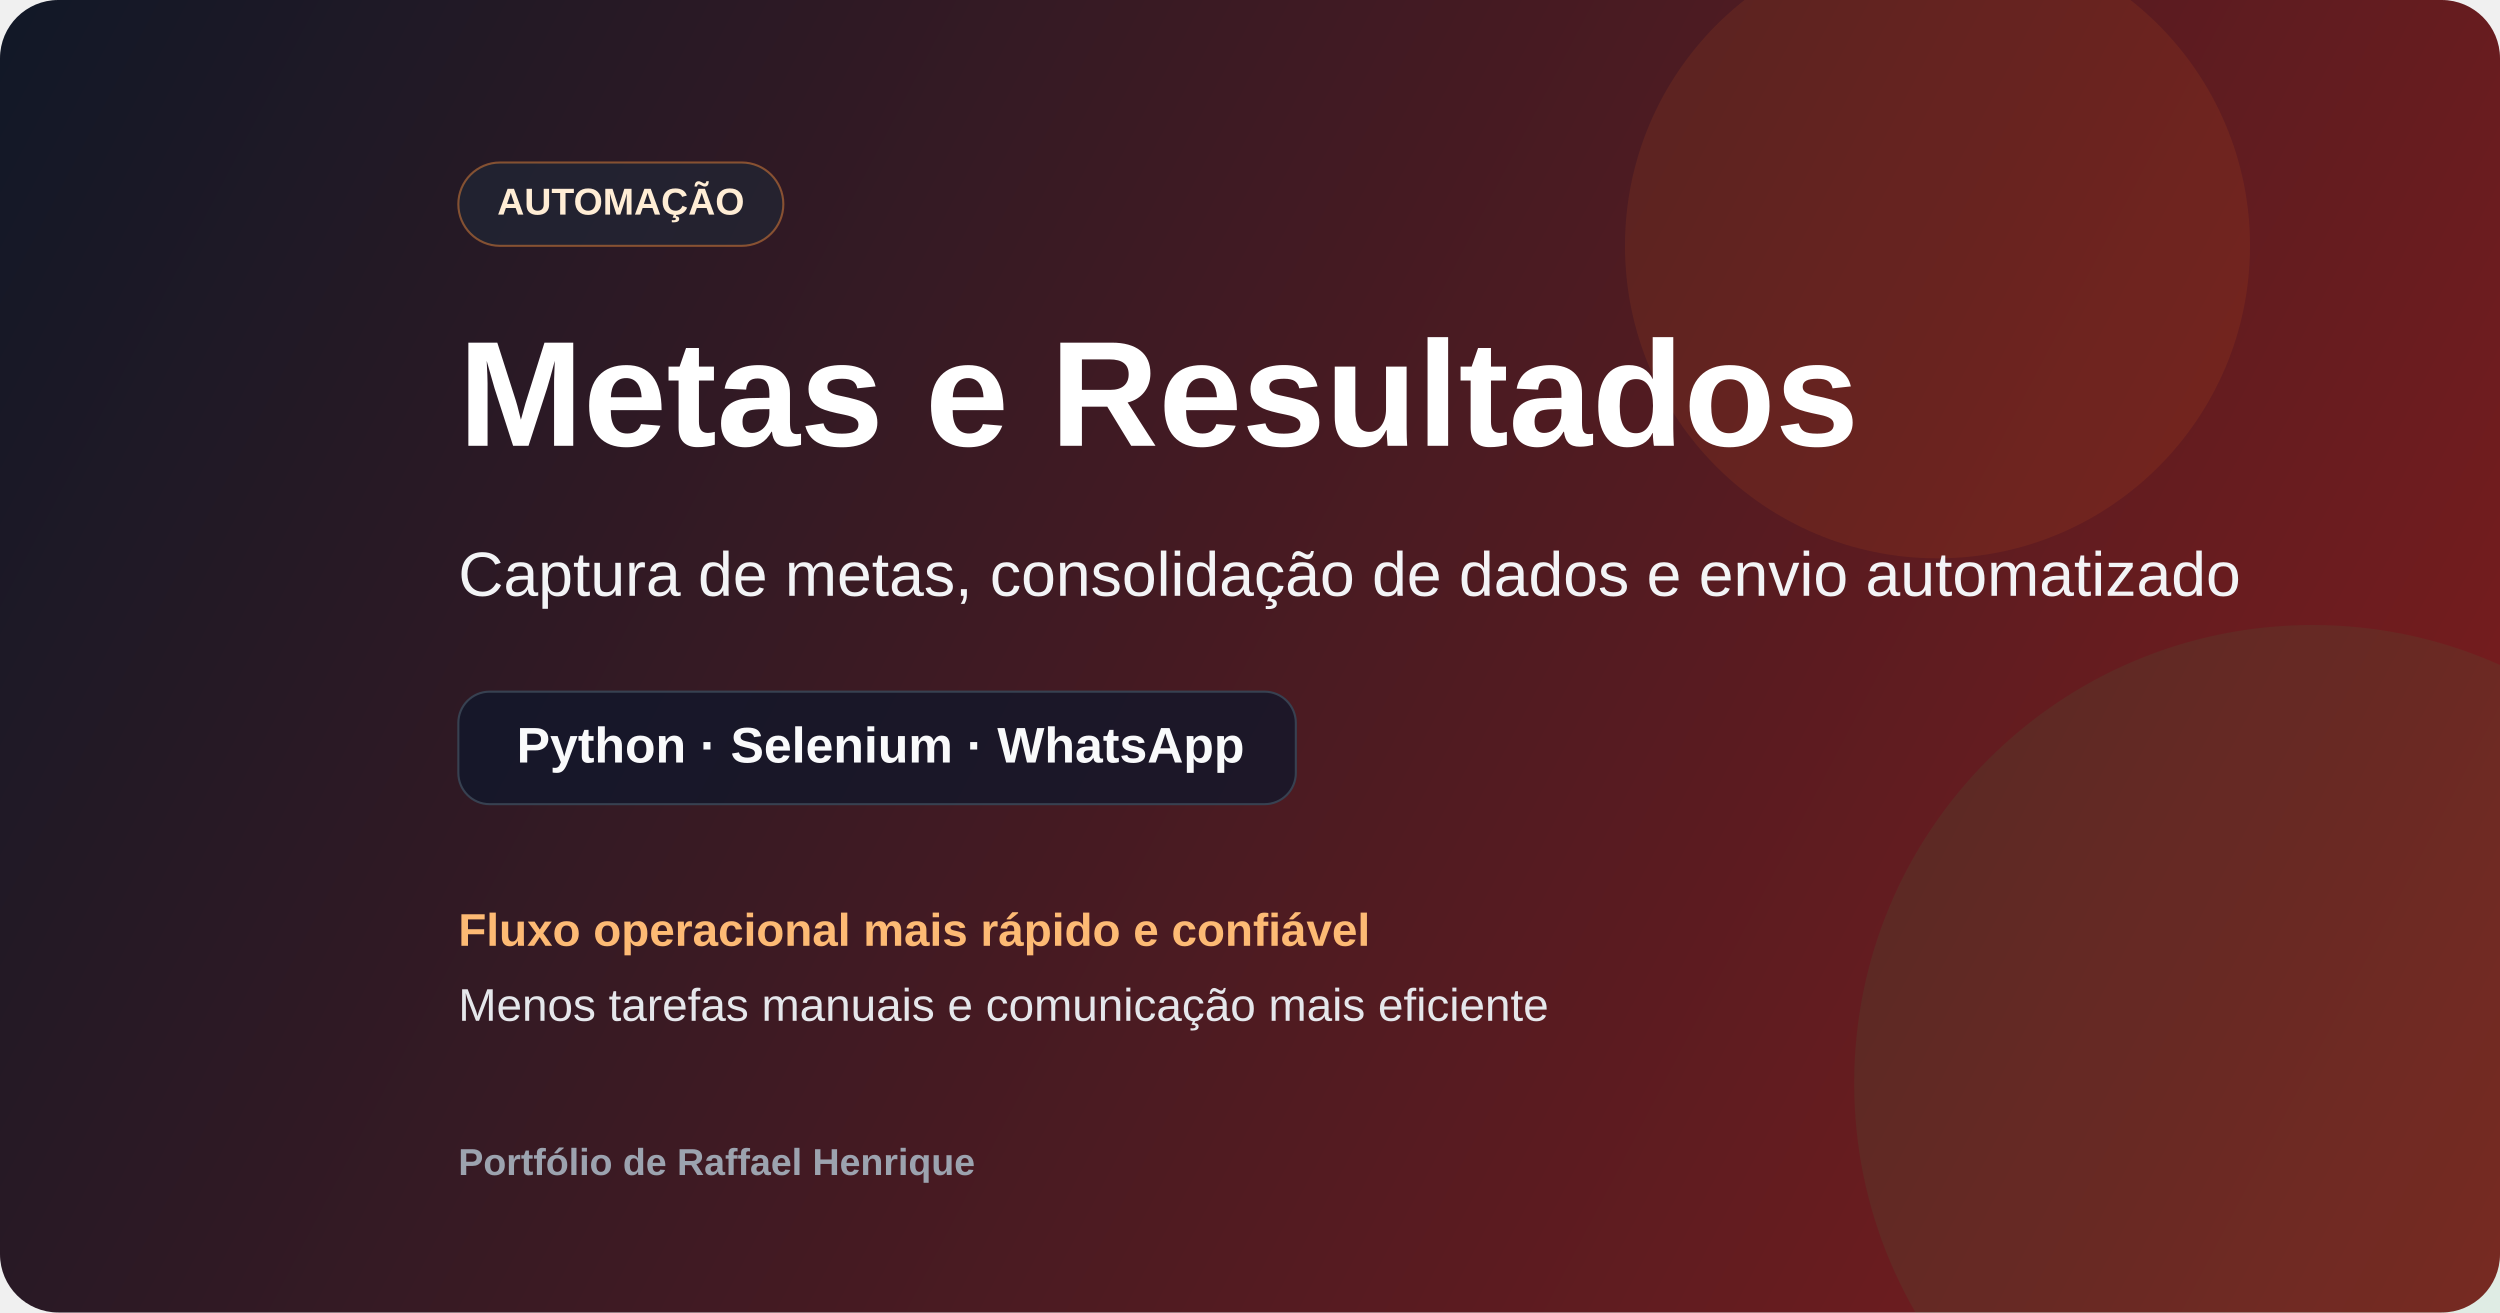
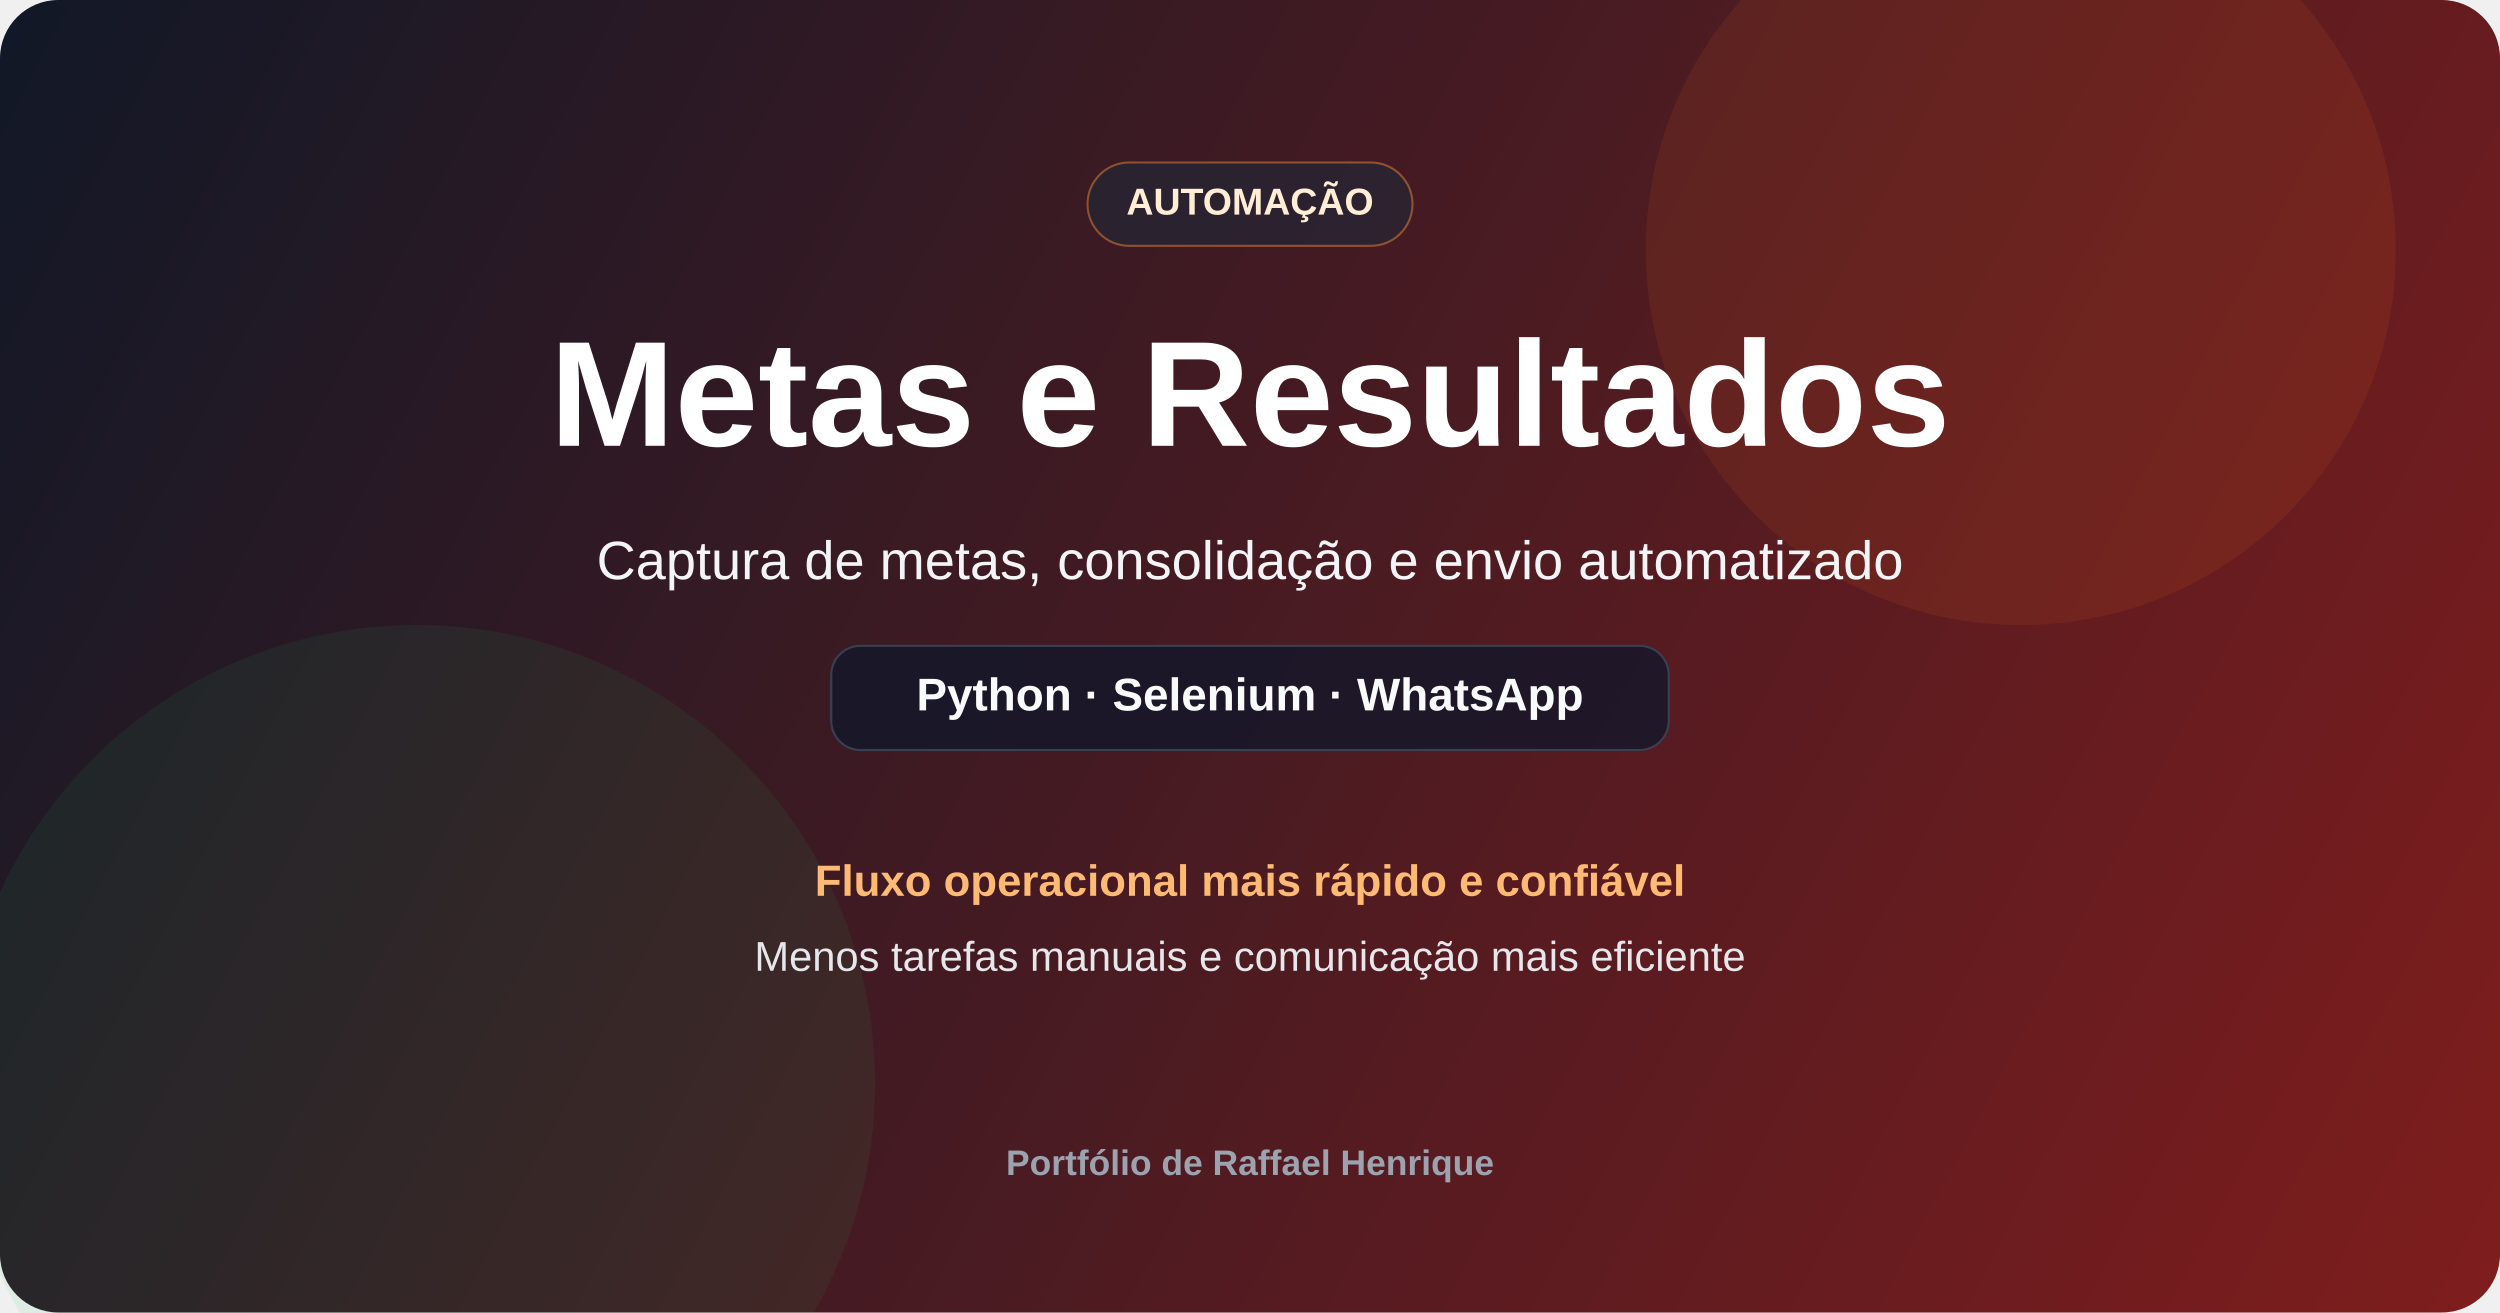
<svg xmlns="http://www.w3.org/2000/svg" width="1200" height="630" viewBox="0 0 1200 630" fill="none">
  <defs>
    <linearGradient id="bg" x1="0" y1="0" x2="1200" y2="630" gradientUnits="userSpaceOnUse">
      <stop stop-color="#111827" />
      <stop offset="1" stop-color="#7F1D1D" />
    </linearGradient>
  </defs>
  <rect width="1200" height="630" rx="28" fill="url(#bg)" />
-   <circle cx="930" cy="118" r="150" fill="#F97316" fill-opacity="0.10" />
-   <circle cx="1110" cy="520" r="220" fill="#22C55E" fill-opacity="0.08" />
-   <rect x="220" y="78" width="156" height="40" rx="20" fill="#1F2937" fill-opacity="0.60" stroke="#FB923C" stroke-opacity="0.45" />
-   <text x="298" y="103" text-anchor="middle" fill="#FFEDD5" font-family="Segoe UI, Arial, sans-serif" font-size="18" font-weight="700">AUTOMAÇÃO</text>
-   <text x="220" y="214" fill="#FFFFFF" font-family="Segoe UI, Arial, sans-serif" font-size="72" font-weight="800">Metas e Resultados</text>
-   <text x="220" y="286" fill="#F3F4F6" font-family="Segoe UI, Arial, sans-serif" font-size="30" font-weight="500">Captura de metas, consolidação de dados e envio automatizado</text>
-   <rect x="220" y="332" width="402" height="54" rx="15" fill="#0F172A" fill-opacity="0.76" stroke="#374151" />
-   <text x="248" y="366" fill="#F9FAFB" font-family="Segoe UI, Arial, sans-serif" font-size="24" font-weight="700">Python · Selenium · WhatsApp</text>
-   <text x="220" y="454" fill="#FDBA74" font-family="Segoe UI, Arial, sans-serif" font-size="22" font-weight="700">Fluxo operacional mais rápido e confiável</text>
-   <text x="220" y="490" fill="#E5E7EB" font-family="Segoe UI, Arial, sans-serif" font-size="22" font-weight="500">Menos tarefas manuais e comunicação mais eficiente</text>
-   <text x="220" y="564" fill="#9CA3AF" font-family="Segoe UI, Arial, sans-serif" font-size="18" font-weight="600">Portfólio de Raffael Henrique</text>
+   <circle cx="970" cy="120" r="180" fill="#F97316" fill-opacity="0.10" />
+   <circle cx="200" cy="520" r="220" fill="#22C55E" fill-opacity="0.08" />
+   <rect x="522" y="78" width="156" height="40" rx="20" fill="#1F2937" fill-opacity="0.60" stroke="#FB923C" stroke-opacity="0.45" />
+   <text x="600" y="103" text-anchor="middle" fill="#FFEDD5" font-family="Segoe UI, Arial, sans-serif" font-size="18" font-weight="700">AUTOMAÇÃO</text>
+   <text x="600" y="214" text-anchor="middle" fill="#FFFFFF" font-family="Segoe UI, Arial, sans-serif" font-size="72" font-weight="800">Metas e Resultados</text>
+   <text x="600" y="278" text-anchor="middle" fill="#F3F4F6" font-family="Segoe UI, Arial, sans-serif" font-size="26" font-weight="500">Captura de metas, consolidação e envio automatizado</text>
+   <rect x="399" y="310" width="402" height="50" rx="14" fill="#0F172A" fill-opacity="0.76" stroke="#374151" />
+   <text x="600" y="341" text-anchor="middle" fill="#F9FAFB" font-family="Segoe UI, Arial, sans-serif" font-size="22" font-weight="700">Python · Selenium · WhatsApp</text>
+   <text x="600" y="430" text-anchor="middle" fill="#FDBA74" font-family="Segoe UI, Arial, sans-serif" font-size="21" font-weight="700">Fluxo operacional mais rápido e confiável</text>
+   <text x="600" y="466" text-anchor="middle" fill="#E5E7EB" font-family="Segoe UI, Arial, sans-serif" font-size="20" font-weight="400">Menos tarefas manuais e comunicação mais eficiente</text>
+   <text x="600" y="564" text-anchor="middle" fill="#9CA3AF" font-family="Segoe UI, Arial, sans-serif" font-size="17" font-weight="600">Portfólio de Raffael Henrique</text>
</svg>
